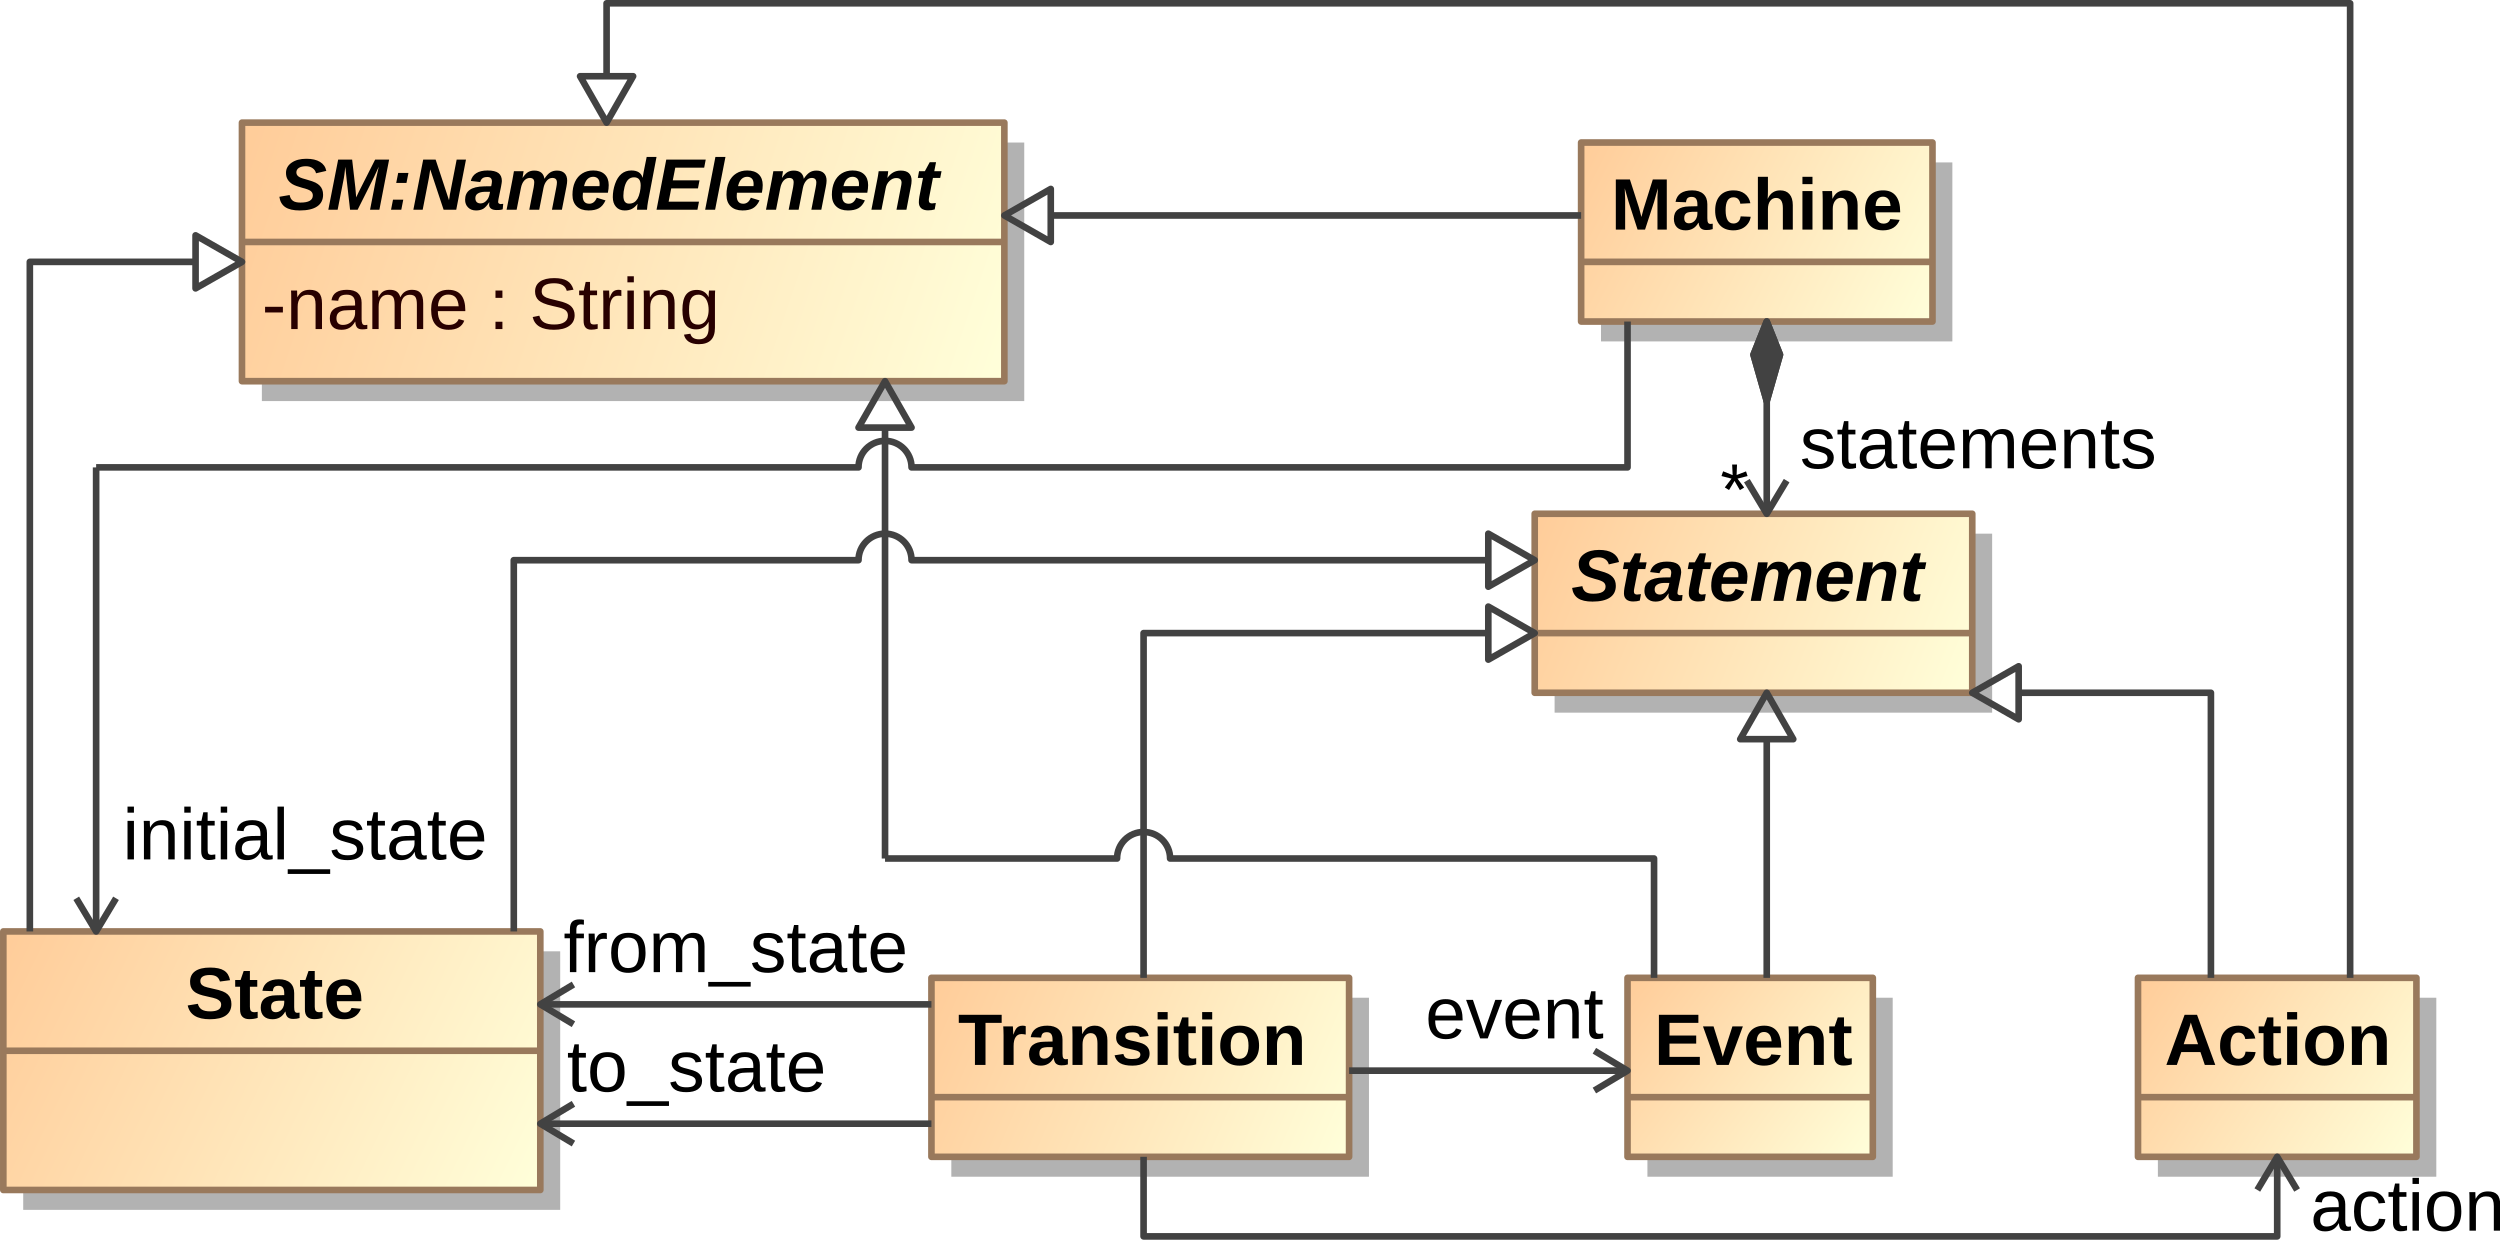
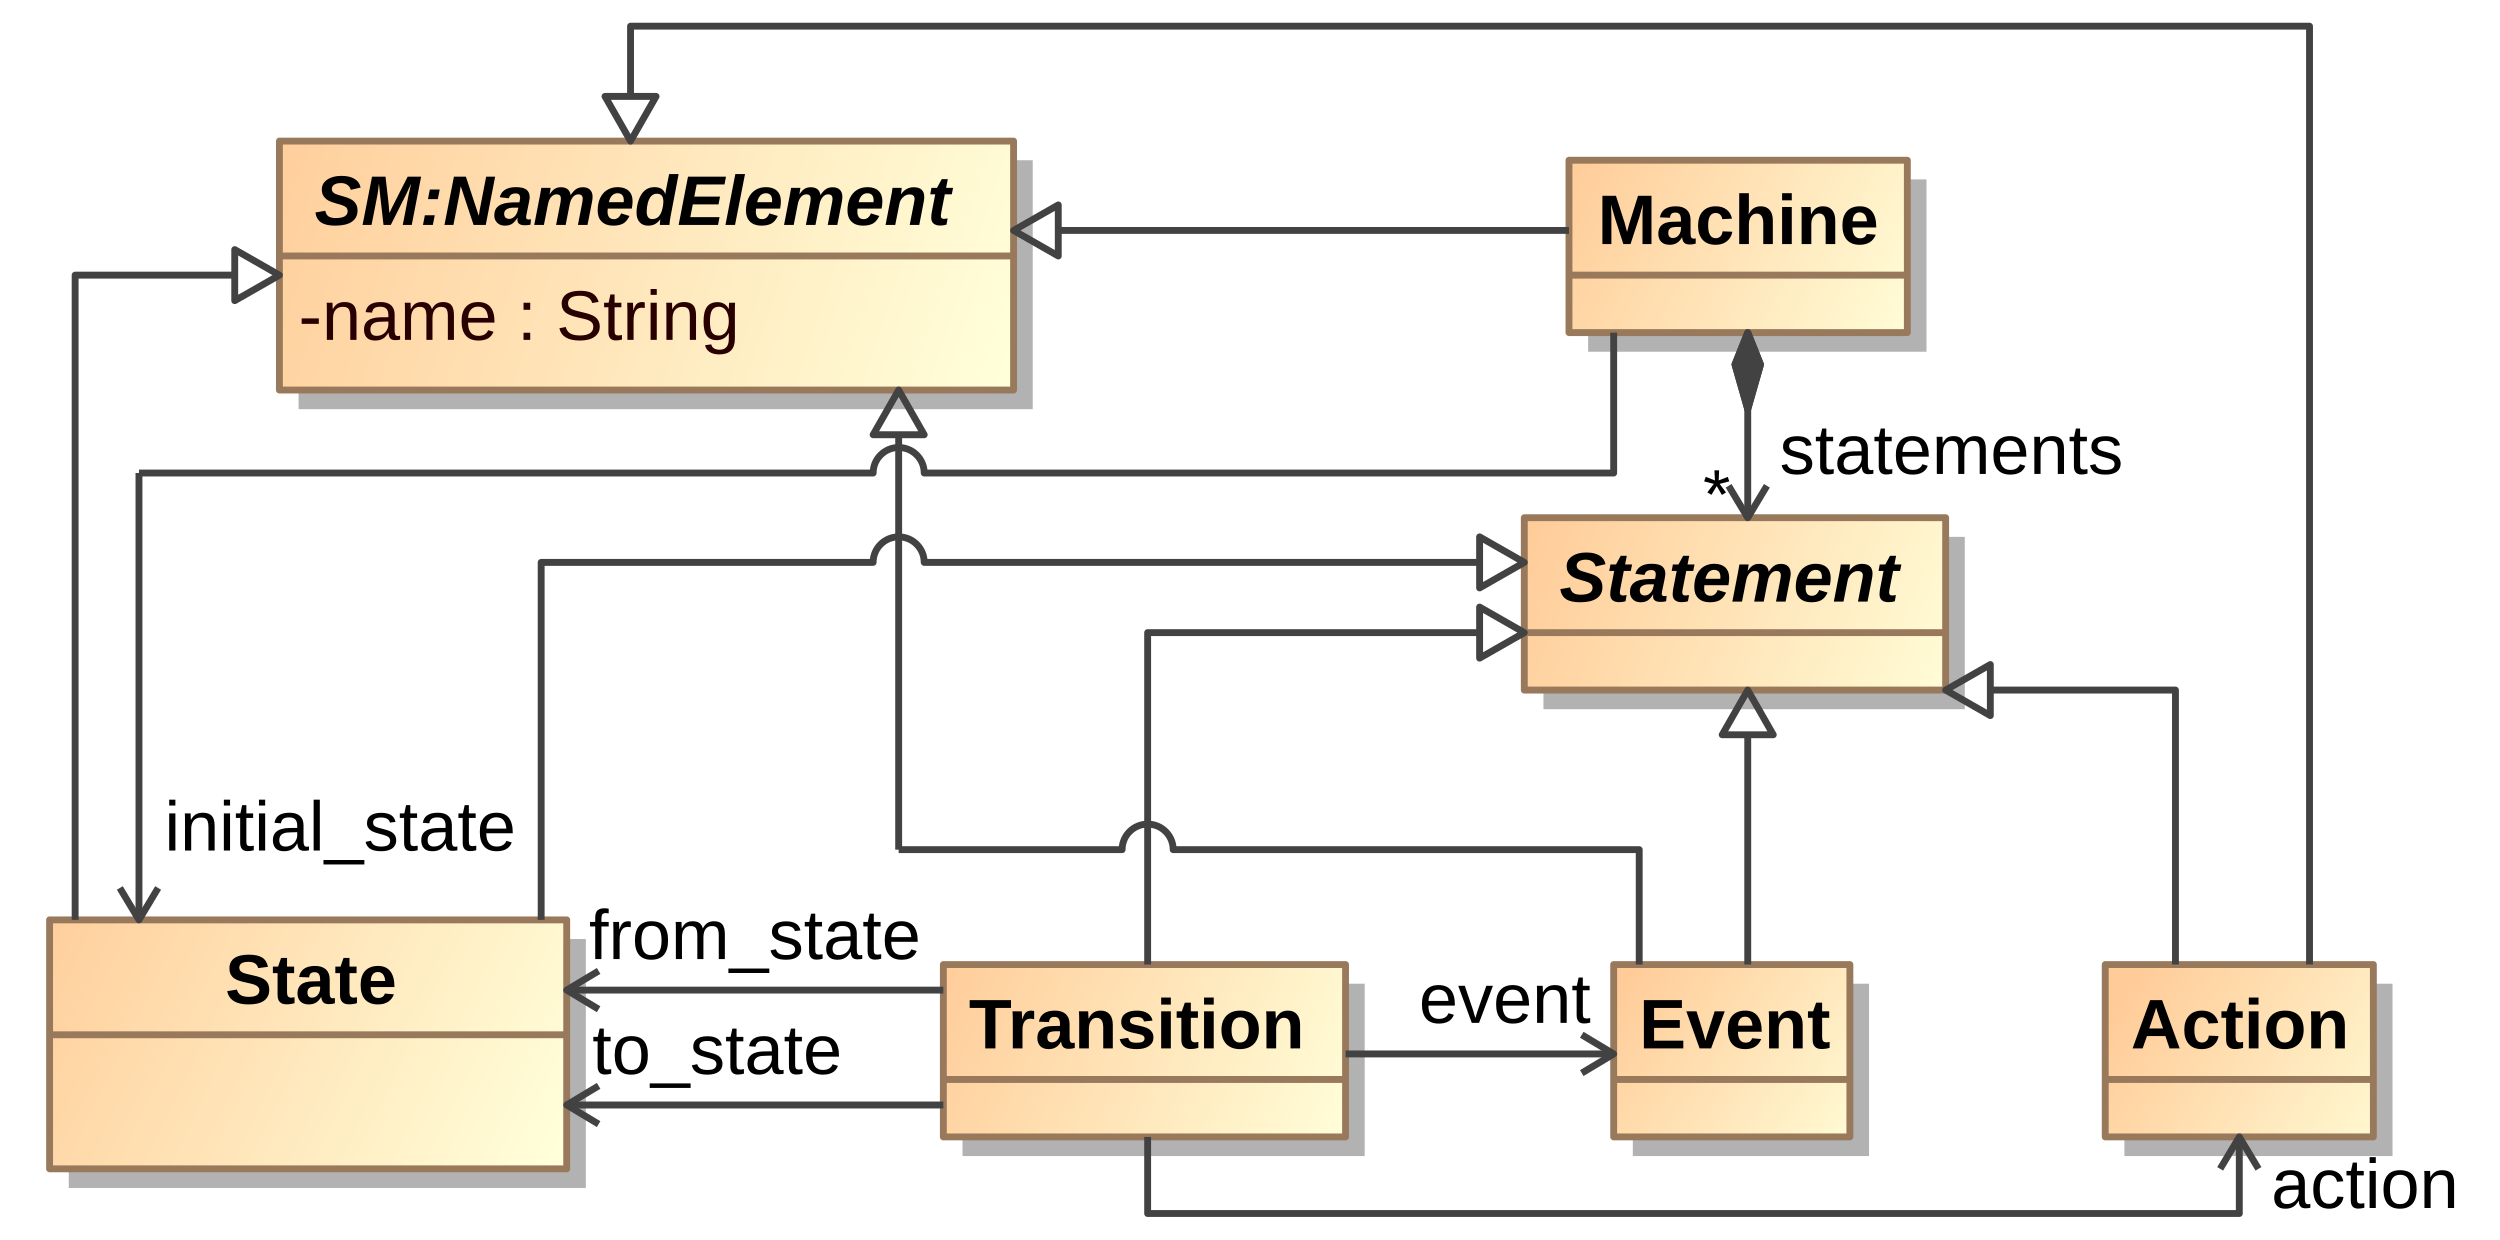
<svg xmlns="http://www.w3.org/2000/svg" xmlns:xlink="http://www.w3.org/1999/xlink" color-rendering="auto" color-interpolation="auto" text-rendering="auto" width="353.537" stroke-miterlimit="10" shape-rendering="auto" font-weight="normal" viewBox="0 0 377.106 187" height="175.312" font-style="normal" font-size="12" image-rendering="auto" id="svg3792" version="1.1" style="font-size:12px;font-style:normal;font-weight:normal;fill:#000000;fill-opacity:1;stroke:#000000;stroke-width:1;stroke-linecap:square;stroke-linejoin:miter;stroke-miterlimit:10;stroke-opacity:1;stroke-dasharray:none;stroke-dashoffset:0;font-family:Arial">
  <defs id="genericDefs">
    <defs id="defs1">
      <linearGradient spreadMethod="pad" id="linearGradient1" y2="120" y1="81" x2="214" gradientUnits="userSpaceOnUse" x1="99">
        <stop id="stop3799" offset="0%" stop-color="rgb(255,204,153)" stop-opacity="1" />
        <stop id="stop3801" offset="100%" stop-color="rgb(255,255,218)" stop-opacity="1" />
      </linearGradient>
      <linearGradient spreadMethod="pad" id="linearGradient2" y2="242" y1="203" x2="144" gradientUnits="userSpaceOnUse" x1="63">
        <stop id="stop3804" offset="0%" stop-color="rgb(255,204,153)" stop-opacity="1" />
        <stop id="stop3806" offset="100%" stop-color="rgb(255,255,218)" stop-opacity="1" />
      </linearGradient>
      <linearGradient spreadMethod="pad" id="linearGradient3" y2="167" y1="140" x2="360" gradientUnits="userSpaceOnUse" x1="294">
        <stop id="stop3809" offset="0%" stop-color="rgb(255,204,153)" stop-opacity="1" />
        <stop id="stop3811" offset="100%" stop-color="rgb(255,255,218)" stop-opacity="1" />
      </linearGradient>
      <linearGradient spreadMethod="pad" id="linearGradient4" y2="237" y1="210" x2="266" gradientUnits="userSpaceOnUse" x1="203">
        <stop id="stop3814" offset="0%" stop-color="rgb(255,204,153)" stop-opacity="1" />
        <stop id="stop3816" offset="100%" stop-color="rgb(255,255,218)" stop-opacity="1" />
      </linearGradient>
      <linearGradient spreadMethod="pad" id="linearGradient5" y2="111" y1="84" x2="354" gradientUnits="userSpaceOnUse" x1="301">
        <stop id="stop3819" offset="0%" stop-color="rgb(255,204,153)" stop-opacity="1" />
        <stop id="stop3821" offset="100%" stop-color="rgb(255,255,218)" stop-opacity="1" />
      </linearGradient>
      <linearGradient spreadMethod="pad" id="linearGradient6" y2="237" y1="210" x2="427" gradientUnits="userSpaceOnUse" x1="385">
        <stop id="stop3824" offset="0%" stop-color="rgb(255,204,153)" stop-opacity="1" />
        <stop id="stop3826" offset="100%" stop-color="rgb(255,255,218)" stop-opacity="1" />
      </linearGradient>
      <linearGradient spreadMethod="pad" id="linearGradient7" y2="237" y1="210" x2="345" gradientUnits="userSpaceOnUse" x1="308">
        <stop id="stop3829" offset="0%" stop-color="rgb(255,204,153)" stop-opacity="1" />
        <stop id="stop3831" offset="100%" stop-color="rgb(255,255,218)" stop-opacity="1" />
      </linearGradient>
      <clipPath id="clipPath1" clipPathUnits="userSpaceOnUse">
        <path id="path3834" d="m 0,-5 909,0 0,620 L 0,615 0,-5 z" />
      </clipPath>
    </defs>
-     <linearGradient xlink:href="#linearGradient1" id="linearGradient4131" gradientUnits="userSpaceOnUse" spreadMethod="pad" x1="99" y1="81" x2="214" y2="120" />
-     <linearGradient xlink:href="#linearGradient2" id="linearGradient4133" gradientUnits="userSpaceOnUse" spreadMethod="pad" x1="63" y1="203" x2="144" y2="242" />
-     <linearGradient xlink:href="#linearGradient3" id="linearGradient4135" gradientUnits="userSpaceOnUse" spreadMethod="pad" x1="294" y1="140" x2="360" y2="167" />
-     <linearGradient xlink:href="#linearGradient4" id="linearGradient4137" gradientUnits="userSpaceOnUse" spreadMethod="pad" x1="203" y1="210" x2="266" y2="237" />
-     <linearGradient xlink:href="#linearGradient5" id="linearGradient4139" gradientUnits="userSpaceOnUse" spreadMethod="pad" x1="301" y1="84" x2="354" y2="111" />
-     <linearGradient xlink:href="#linearGradient6" id="linearGradient4141" gradientUnits="userSpaceOnUse" spreadMethod="pad" x1="385" y1="210" x2="427" y2="237" />
-     <linearGradient xlink:href="#linearGradient7" id="linearGradient4143" gradientUnits="userSpaceOnUse" spreadMethod="pad" x1="308" y1="210" x2="345" y2="237" />
+     <linearGradient xlink:href="#linearGradient1" id="linearGradient4131" gradientUnits="userSpaceOnUse" spreadMethod="pad" x1="99" y1="81" x2="214" y2="120" gradientTransform="matrix(1.038445,0,0,1.038521,-9.671272,-6.009288)" />
+     <linearGradient xlink:href="#linearGradient2" id="linearGradient4133" gradientUnits="userSpaceOnUse" spreadMethod="pad" x1="63" y1="203" x2="144" y2="242" gradientTransform="matrix(1.038445,0,0,1.038521,-9.671272,-6.009288)" />
+     <linearGradient xlink:href="#linearGradient3" id="linearGradient4135" gradientUnits="userSpaceOnUse" spreadMethod="pad" x1="294" y1="140" x2="360" y2="167" gradientTransform="matrix(1.038445,0,0,1.038521,-9.671272,-6.009288)" />
+     <linearGradient xlink:href="#linearGradient4" id="linearGradient4137" gradientUnits="userSpaceOnUse" spreadMethod="pad" x1="203" y1="210" x2="266" y2="237" gradientTransform="matrix(1.038445,0,0,1.038521,-9.671272,-6.009288)" />
+     <linearGradient xlink:href="#linearGradient5" id="linearGradient4139" gradientUnits="userSpaceOnUse" spreadMethod="pad" x1="301" y1="84" x2="354" y2="111" gradientTransform="matrix(1.038445,0,0,1.038521,-9.671272,-6.009288)" />
+     <linearGradient xlink:href="#linearGradient6" id="linearGradient4141" gradientUnits="userSpaceOnUse" spreadMethod="pad" x1="385" y1="210" x2="427" y2="237" gradientTransform="matrix(1.038445,0,0,1.038521,-9.671272,-6.009288)" />
+     <linearGradient xlink:href="#linearGradient7" id="linearGradient4143" gradientUnits="userSpaceOnUse" spreadMethod="pad" x1="308" y1="210" x2="345" y2="237" gradientTransform="matrix(1.038445,0,0,1.038521,-9.671272,-6.009288)" />
  </defs>
-   <text x="153" space="preserve" y="18.138" font-weight="normal" clip-path="url(#clipPath1)" id="text3856" style="font-size:11px;font-weight:normal;stroke:none" transform="translate(-62.5,-62.5)" />
-   <rect x="102" y="84" clip-path="url(#clipPath1)" width="115" height="39" id="rect3866" style="font-size:11px;font-weight:bold;fill:#b2b2b2;stroke:none" transform="translate(-62.5,-62.5)" />
-   <rect x="99" y="81" clip-path="url(#clipPath1)" width="115" height="39" id="rect3868" style="font-size:11px;font-weight:bold;fill:url(#linearGradient4131);stroke:none" transform="translate(-62.5,-62.5)" />
-   <rect x="99" y="81" clip-path="url(#clipPath1)" width="115" height="39" id="rect3870" style="font-size:11px;font-weight:bold;fill:none;stroke:#99795c;stroke-linecap:butt;stroke-linejoin:round" transform="translate(-62.5,-62.5)" />
-   <line clip-path="url(#clipPath1)" x1="99" x2="214" y1="99" y2="99" id="line3872" style="font-size:11px;font-weight:bold;fill:none;stroke:#99795c;stroke-linecap:butt;stroke-linejoin:round" transform="translate(-62.5,-62.5)" />
-   <text x="102" y="112.138" clip-path="url(#clipPath1)" font-weight="normal" space="preserve" id="text3874" style="font-size:11px;font-weight:normal;fill:#280000;stroke:none" transform="translate(-62.5,-62.5)">-name : String</text>
-   <text font-style="italic" x="104.5" space="preserve" y="94.138" clip-path="url(#clipPath1)" id="text3876" style="font-size:11px;font-style:italic;font-weight:bold;stroke:none" transform="translate(-62.5,-62.5)">SM:NamedElement</text>
-   <rect x="66" y="206" clip-path="url(#clipPath1)" width="81" height="39" id="rect3878" style="font-size:11px;font-weight:bold;fill:#b2b2b2;stroke:none" transform="translate(-62.5,-62.5)" />
-   <rect x="63" y="203" clip-path="url(#clipPath1)" width="81" height="39" id="rect3880" style="font-size:11px;font-weight:bold;fill:url(#linearGradient4133);stroke:none" transform="translate(-62.5,-62.5)" />
-   <rect x="63" y="203" clip-path="url(#clipPath1)" width="81" height="39" id="rect3882" style="font-size:11px;font-weight:bold;fill:none;stroke:#99795c;stroke-linecap:butt;stroke-linejoin:round" transform="translate(-62.5,-62.5)" />
-   <line clip-path="url(#clipPath1)" x1="63" x2="144" y1="221" y2="221" id="line3884" style="font-size:11px;font-weight:bold;fill:none;stroke:#99795c;stroke-linecap:butt;stroke-linejoin:round" transform="translate(-62.5,-62.5)" />
-   <text x="90.5" space="preserve" y="216.138" clip-path="url(#clipPath1)" id="text3886" style="font-size:11px;font-weight:bold;stroke:none" transform="translate(-62.5,-62.5)">State</text>
-   <rect x="297" y="143" clip-path="url(#clipPath1)" width="66" height="27" id="rect3888" style="font-size:11px;font-weight:bold;fill:#b2b2b2;stroke:none" transform="translate(-62.5,-62.5)" />
-   <rect x="294" y="140" clip-path="url(#clipPath1)" width="66" height="27" id="rect3890" style="font-size:11px;font-weight:bold;fill:url(#linearGradient4135);stroke:none" transform="translate(-62.5,-62.5)" />
-   <rect x="294" y="140" clip-path="url(#clipPath1)" width="66" height="27" id="rect3892" style="font-size:11px;font-weight:bold;fill:none;stroke:#99795c;stroke-linecap:butt;stroke-linejoin:round" transform="translate(-62.5,-62.5)" />
-   <line clip-path="url(#clipPath1)" x1="294" x2="360" y1="158" y2="158" id="line3894" style="font-size:11px;font-weight:bold;fill:none;stroke:#99795c;stroke-linecap:butt;stroke-linejoin:round" transform="translate(-62.5,-62.5)" />
-   <text font-style="italic" x="299.5" space="preserve" y="153.138" clip-path="url(#clipPath1)" id="text3896" style="font-size:11px;font-style:italic;font-weight:bold;stroke:none" transform="translate(-62.5,-62.5)">Statement</text>
-   <rect x="206" y="213" clip-path="url(#clipPath1)" width="63" height="27" id="rect3898" style="font-size:11px;font-weight:bold;fill:#b2b2b2;stroke:none" transform="translate(-62.5,-62.5)" />
-   <rect x="203" y="210" clip-path="url(#clipPath1)" width="63" height="27" id="rect3900" style="font-size:11px;font-weight:bold;fill:url(#linearGradient4137);stroke:none" transform="translate(-62.5,-62.5)" />
-   <rect x="203" y="210" clip-path="url(#clipPath1)" width="63" height="27" id="rect3902" style="font-size:11px;font-weight:bold;fill:none;stroke:#99795c;stroke-linecap:butt;stroke-linejoin:round" transform="translate(-62.5,-62.5)" />
-   <line clip-path="url(#clipPath1)" x1="203" x2="266" y1="228" y2="228" id="line3904" style="font-size:11px;font-weight:bold;fill:none;stroke:#99795c;stroke-linecap:butt;stroke-linejoin:round" transform="translate(-62.5,-62.5)" />
-   <text x="207" space="preserve" y="223.138" clip-path="url(#clipPath1)" id="text3906" style="font-size:11px;font-weight:bold;stroke:none" transform="translate(-62.5,-62.5)">Transition</text>
-   <rect x="304" y="87" clip-path="url(#clipPath1)" width="53" height="27" id="rect3908" style="font-size:11px;font-weight:bold;fill:#b2b2b2;stroke:none" transform="translate(-62.5,-62.5)" />
-   <rect x="301" y="84" clip-path="url(#clipPath1)" width="53" height="27" id="rect3910" style="font-size:11px;font-weight:bold;fill:url(#linearGradient4139);stroke:none" transform="translate(-62.5,-62.5)" />
-   <rect x="301" y="84" clip-path="url(#clipPath1)" width="53" height="27" id="rect3912" style="font-size:11px;font-weight:bold;fill:none;stroke:#99795c;stroke-linecap:butt;stroke-linejoin:round" transform="translate(-62.5,-62.5)" />
-   <line clip-path="url(#clipPath1)" x1="301" x2="354" y1="102" y2="102" id="line3914" style="font-size:11px;font-weight:bold;fill:none;stroke:#99795c;stroke-linecap:butt;stroke-linejoin:round" transform="translate(-62.5,-62.5)" />
-   <text x="305.5" space="preserve" y="97.138" clip-path="url(#clipPath1)" id="text3916" style="font-size:11px;font-weight:bold;stroke:none" transform="translate(-62.5,-62.5)">Machine</text>
-   <rect x="388" y="213" clip-path="url(#clipPath1)" width="42" height="27" id="rect3918" style="font-size:11px;font-weight:bold;fill:#b2b2b2;stroke:none" transform="translate(-62.5,-62.5)" />
-   <rect x="385" y="210" clip-path="url(#clipPath1)" width="42" height="27" id="rect3920" style="font-size:11px;font-weight:bold;fill:url(#linearGradient4141);stroke:none" transform="translate(-62.5,-62.5)" />
-   <rect x="385" y="210" clip-path="url(#clipPath1)" width="42" height="27" id="rect3922" style="font-size:11px;font-weight:bold;fill:none;stroke:#99795c;stroke-linecap:butt;stroke-linejoin:round" transform="translate(-62.5,-62.5)" />
-   <line clip-path="url(#clipPath1)" x1="385" x2="427" y1="228" y2="228" id="line3924" style="font-size:11px;font-weight:bold;fill:none;stroke:#99795c;stroke-linecap:butt;stroke-linejoin:round" transform="translate(-62.5,-62.5)" />
-   <text x="389" space="preserve" y="223.138" clip-path="url(#clipPath1)" id="text3926" style="font-size:11px;font-weight:bold;stroke:none" transform="translate(-62.5,-62.5)">Action</text>
-   <rect x="311" y="213" clip-path="url(#clipPath1)" width="37" height="27" id="rect3928" style="font-size:11px;font-weight:bold;fill:#b2b2b2;stroke:none" transform="translate(-62.5,-62.5)" />
-   <rect x="308" y="210" clip-path="url(#clipPath1)" width="37" height="27" id="rect3930" style="font-size:11px;font-weight:bold;fill:url(#linearGradient4143);stroke:none" transform="translate(-62.5,-62.5)" />
-   <rect x="308" y="210" clip-path="url(#clipPath1)" width="37" height="27" id="rect3932" style="font-size:11px;font-weight:bold;fill:none;stroke:#99795c;stroke-linecap:butt;stroke-linejoin:round" transform="translate(-62.5,-62.5)" />
-   <line clip-path="url(#clipPath1)" x1="308" x2="345" y1="228" y2="228" id="line3934" style="font-size:11px;font-weight:bold;fill:none;stroke:#99795c;stroke-linecap:butt;stroke-linejoin:round" transform="translate(-62.5,-62.5)" />
-   <text x="312" space="preserve" y="223.138" clip-path="url(#clipPath1)" id="text3936" style="font-size:11px;font-weight:bold;stroke:none" transform="translate(-62.5,-62.5)">Event</text>
-   <polygon clip-path="url(#clipPath1)" points="154,81 158,74 150,74 " id="polygon3938" style="font-size:11px;font-weight:bold;fill:none;stroke:#424242;stroke-linecap:butt;stroke-linejoin:round" transform="translate(-62.5,-62.5)" />
-   <path d="m 154,74 0,-11 263,0 0,147" clip-path="url(#clipPath1)" id="path3940" style="font-size:11px;font-weight:bold;fill:none;stroke:#424242;stroke-linecap:butt;stroke-linejoin:round" transform="translate(-62.5,-62.5)" />
-   <path d="m 80,198 -3,5 -3,-5" clip-path="url(#clipPath1)" id="path3942" style="font-size:11px;font-weight:bold;fill:none;stroke:#424242;stroke-linecap:butt;stroke-linejoin:round" transform="translate(-62.5,-62.5)" />
-   <path d="m 77,203 0,-70 m 0,0 115,0 c 0,-2.209 1.791,-4 4,-4 2.209,0 4,1.791 4,4 l 108,0 0,-22" clip-path="url(#clipPath1)" id="path3944" style="font-size:11px;font-weight:bold;fill:none;stroke:#424242;stroke-linecap:butt;stroke-linejoin:round" transform="translate(-62.5,-62.5)" />
-   <text x="81" space="preserve" y="192.138" font-weight="normal" clip-path="url(#clipPath1)" id="text3946" style="font-size:11px;font-weight:normal;stroke:none" transform="translate(-62.5,-62.5)">initial_state</text>
-   <path d="m 403,242 3,-5 3,5" clip-path="url(#clipPath1)" id="path3948" style="font-size:11px;font-weight:bold;fill:none;stroke:#424242;stroke-linecap:butt;stroke-linejoin:round" transform="translate(-62.5,-62.5)" />
-   <path d="m 406,237 0,12 -171,0 0,-12" clip-path="url(#clipPath1)" id="path3950" style="font-size:11px;font-weight:bold;fill:none;stroke:#424242;stroke-linecap:butt;stroke-linejoin:round" transform="translate(-62.5,-62.5)" />
-   <text x="411" space="preserve" y="248.138" font-weight="normal" clip-path="url(#clipPath1)" id="text3952" style="font-size:11px;font-weight:normal;stroke:none" transform="translate(-62.5,-62.5)">action</text>
-   <polygon clip-path="url(#clipPath1)" points="294,147 287,143 287,151 " id="polygon3954" style="font-size:11px;font-weight:bold;fill:none;stroke:#424242;stroke-linecap:butt;stroke-linejoin:round" transform="translate(-62.5,-62.5)" />
-   <path d="m 287,147 -87,0 c 0,-2.209 -1.791,-4 -4,-4 -2.209,0 -4,1.791 -4,4 l -52,0 0,56" clip-path="url(#clipPath1)" id="path3956" style="font-size:11px;font-weight:bold;fill:none;stroke:#424242;stroke-linecap:butt;stroke-linejoin:round" transform="translate(-62.5,-62.5)" />
-   <polygon clip-path="url(#clipPath1)" points="196,120 192,127 200,127 " id="polygon3958" style="font-size:11px;font-weight:bold;fill:none;stroke:#424242;stroke-linecap:butt;stroke-linejoin:round" transform="translate(-62.5,-62.5)" />
-   <path d="m 196,127 0,65 m 0,0 35,0 c 0,-2.209 1.791,-4 4,-4 2.209,0 4,1.791 4,4 l 73,0 0,18" clip-path="url(#clipPath1)" id="path3960" style="font-size:11px;font-weight:bold;fill:none;stroke:#424242;stroke-linecap:butt;stroke-linejoin:round" transform="translate(-62.5,-62.5)" />
-   <polygon clip-path="url(#clipPath1)" points="99,102 92,98 92,106 " id="polygon3962" style="font-size:11px;font-weight:bold;fill:none;stroke:#424242;stroke-linecap:butt;stroke-linejoin:round" transform="translate(-62.5,-62.5)" />
-   <path d="m 92,102 -25,0 0,101" clip-path="url(#clipPath1)" id="path3964" style="font-size:11px;font-weight:bold;fill:none;stroke:#424242;stroke-linecap:butt;stroke-linejoin:round" transform="translate(-62.5,-62.5)" />
-   <polygon clip-path="url(#clipPath1)" points="214,95 221,99 221,91 " id="polygon3966" style="font-size:11px;font-weight:bold;fill:none;stroke:#424242;stroke-linecap:butt;stroke-linejoin:round" transform="translate(-62.5,-62.5)" />
-   <path d="m 221,95 80,0" clip-path="url(#clipPath1)" id="path3968" style="font-size:11px;font-weight:bold;fill:none;stroke:#424242;stroke-linecap:butt;stroke-linejoin:round" transform="translate(-62.5,-62.5)" />
-   <path d="m 149,235 -5,-3 5,-3" clip-path="url(#clipPath1)" id="path3970" style="font-size:11px;font-weight:bold;fill:none;stroke:#424242;stroke-linecap:butt;stroke-linejoin:round" transform="translate(-62.5,-62.5)" />
-   <path d="m 144,232 59,0" clip-path="url(#clipPath1)" id="path3972" style="font-size:11px;font-weight:bold;fill:none;stroke:#424242;stroke-linecap:butt;stroke-linejoin:round" transform="translate(-62.5,-62.5)" />
-   <text x="148" space="preserve" y="227.138" font-weight="normal" clip-path="url(#clipPath1)" id="text3974" style="font-size:11px;font-weight:normal;stroke:none" transform="translate(-62.5,-62.5)">to_state</text>
-   <polygon clip-path="url(#clipPath1)" points="294,158 287,154 287,162 " id="polygon3976" style="font-size:11px;font-weight:bold;fill:none;stroke:#424242;stroke-linecap:butt;stroke-linejoin:round" transform="translate(-62.5,-62.5)" />
-   <path d="m 287,158 -52,0 0,52" clip-path="url(#clipPath1)" id="path3978" style="font-size:11px;font-weight:bold;fill:none;stroke:#424242;stroke-linecap:butt;stroke-linejoin:round" transform="translate(-62.5,-62.5)" />
-   <path d="m 149,217 -5,-3 5,-3" clip-path="url(#clipPath1)" id="path3980" style="font-size:11px;font-weight:bold;fill:none;stroke:#424242;stroke-linecap:butt;stroke-linejoin:round" transform="translate(-62.5,-62.5)" />
-   <path d="m 144,214 59,0" clip-path="url(#clipPath1)" id="path3982" style="font-size:11px;font-weight:bold;fill:none;stroke:#424242;stroke-linecap:butt;stroke-linejoin:round" transform="translate(-62.5,-62.5)" />
-   <text x="147.5" space="preserve" y="209.138" font-weight="normal" clip-path="url(#clipPath1)" id="text3984" style="font-size:11px;font-weight:normal;stroke:none" transform="translate(-62.5,-62.5)">from_state</text>
-   <polygon clip-path="url(#clipPath1)" points="329,167 325,174 333,174 " id="polygon3986" style="font-size:11px;font-weight:bold;fill:none;stroke:#424242;stroke-linecap:butt;stroke-linejoin:round" transform="translate(-62.5,-62.5)" />
-   <path d="m 329,174 0,36" clip-path="url(#clipPath1)" id="path3988" style="font-size:11px;font-weight:bold;fill:none;stroke:#424242;stroke-linecap:butt;stroke-linejoin:round" transform="translate(-62.5,-62.5)" />
-   <polygon clip-path="url(#clipPath1)" points="360,167 367,171 367,163 " id="polygon3990" style="font-size:11px;font-weight:bold;fill:none;stroke:#424242;stroke-linecap:butt;stroke-linejoin:round" transform="translate(-62.5,-62.5)" />
-   <path d="m 367,167 29,0 0,43" clip-path="url(#clipPath1)" id="path3992" style="font-size:11px;font-weight:bold;fill:none;stroke:#424242;stroke-linecap:butt;stroke-linejoin:round" transform="translate(-62.5,-62.5)" />
-   <path d="m 303,221 5,3 -5,3" clip-path="url(#clipPath1)" id="path3994" style="font-size:11px;font-weight:bold;fill:none;stroke:#424242;stroke-linecap:butt;stroke-linejoin:round" transform="translate(-62.5,-62.5)" />
-   <path d="m 308,224 -42,0" clip-path="url(#clipPath1)" id="path3996" style="font-size:11px;font-weight:bold;fill:none;stroke:#424242;stroke-linecap:butt;stroke-linejoin:round" transform="translate(-62.5,-62.5)" />
-   <text x="277.5" space="preserve" y="219.138" font-weight="normal" clip-path="url(#clipPath1)" id="text3998" style="font-size:11px;font-weight:normal;stroke:none" transform="translate(-62.5,-62.5)">event</text>
-   <polygon clip-path="url(#clipPath1)" points="331,116 329,111 327,116 329,123 " id="polygon4000" style="font-size:11px;font-weight:bold;fill:none;stroke:#424242;stroke-linecap:butt;stroke-linejoin:round" transform="translate(-62.5,-62.5)" />
-   <polygon clip-path="url(#clipPath1)" points="331,116 329,111 327,116 329,123 " id="polygon4002" style="font-size:11px;font-weight:bold;fill:#424242;stroke:none" transform="translate(-62.5,-62.5)" />
-   <polygon clip-path="url(#clipPath1)" points="331,116 329,111 327,116 329,123 " id="polygon4004" style="font-size:11px;font-weight:bold;fill:none;stroke:#424242;stroke-linecap:butt;stroke-linejoin:round" transform="translate(-62.5,-62.5)" />
-   <path d="m 332,135 -3,5 -3,-5" clip-path="url(#clipPath1)" id="path4006" style="font-size:11px;font-weight:bold;fill:none;stroke:#424242;stroke-linecap:butt;stroke-linejoin:round" transform="translate(-62.5,-62.5)" />
-   <path d="m 329,140 0,-17" clip-path="url(#clipPath1)" id="path4008" style="font-size:11px;font-weight:bold;fill:none;stroke:#424242;stroke-linecap:butt;stroke-linejoin:round" transform="translate(-62.5,-62.5)" />
-   <text x="334" space="preserve" y="133.138" font-weight="normal" clip-path="url(#clipPath1)" id="text4010" style="font-size:11px;font-weight:normal;stroke:none" transform="translate(-62.5,-62.5)">statements</text>
-   <text x="322" space="preserve" y="140.138" font-weight="normal" clip-path="url(#clipPath1)" id="text4012" style="font-size:11px;font-weight:normal;stroke:none" transform="translate(-62.5,-62.5)">*</text>
+   <g id="g4238" transform="matrix(0.9629786,0,0,0.9629078,6.99939,3.468124)" style="stroke-width:1.038">
+     <text transform="translate(-62.5,-62.5)" style="font-weight:normal;font-size:11px;stroke:none" id="text3856" clip-path="url(#clipPath1)" font-weight="normal" y="18.138" space="preserve" x="153" />
+     <rect transform="translate(-62.5,-62.5)" style="font-weight:bold;font-size:11px;fill:#b2b2b2;stroke:none" id="rect3866" height="39" width="115" clip-path="url(#clipPath1)" y="84" x="102" />
+     <rect transform="translate(-62.5,-62.5)" style="font-weight:bold;font-size:11px;fill:url(#linearGradient4131);stroke:none" id="rect3868" height="39" width="115" clip-path="url(#clipPath1)" y="81" x="99" />
+     <rect transform="translate(-62.5,-62.5)" style="font-weight:bold;font-size:11px;fill:none;stroke:#99795c;stroke-width:1.078;stroke-linecap:butt;stroke-linejoin:round" id="rect3870" height="39" width="115" clip-path="url(#clipPath1)" y="81" x="99" />
+     <line transform="translate(-62.5,-62.5)" style="font-weight:bold;font-size:11px;fill:none;stroke:#99795c;stroke-width:1.078;stroke-linecap:butt;stroke-linejoin:round" id="line3872" y2="99" y1="99" x2="214" x1="99" clip-path="url(#clipPath1)" />
+     <text transform="translate(-62.5,-62.5)" style="font-weight:normal;font-size:11px;fill:#280000;stroke:none" id="text3874" space="preserve" font-weight="normal" clip-path="url(#clipPath1)" y="112.138" x="102">-name : String</text>
+     <text transform="translate(-62.5,-62.5)" style="font-style:italic;font-weight:bold;font-size:11px;stroke:none" id="text3876" clip-path="url(#clipPath1)" y="94.138" space="preserve" x="104.5" font-style="italic">SM:NamedElement</text>
+     <rect transform="translate(-62.5,-62.5)" style="font-weight:bold;font-size:11px;fill:#b2b2b2;stroke:none" id="rect3878" height="39" width="81" clip-path="url(#clipPath1)" y="206" x="66" />
+     <rect transform="translate(-62.5,-62.5)" style="font-weight:bold;font-size:11px;fill:url(#linearGradient4133);stroke:none" id="rect3880" height="39" width="81" clip-path="url(#clipPath1)" y="203" x="63" />
+     <rect transform="translate(-62.5,-62.5)" style="font-weight:bold;font-size:11px;fill:none;stroke:#99795c;stroke-width:1.078;stroke-linecap:butt;stroke-linejoin:round" id="rect3882" height="39" width="81" clip-path="url(#clipPath1)" y="203" x="63" />
+     <line transform="translate(-62.5,-62.5)" style="font-weight:bold;font-size:11px;fill:none;stroke:#99795c;stroke-width:1.078;stroke-linecap:butt;stroke-linejoin:round" id="line3884" y2="221" y1="221" x2="144" x1="63" clip-path="url(#clipPath1)" />
+     <text transform="translate(-62.5,-62.5)" style="font-weight:bold;font-size:11px;stroke:none" id="text3886" clip-path="url(#clipPath1)" y="216.138" space="preserve" x="90.5">State</text>
+     <rect transform="translate(-62.5,-62.5)" style="font-weight:bold;font-size:11px;fill:#b2b2b2;stroke:none" id="rect3888" height="27" width="66" clip-path="url(#clipPath1)" y="143" x="297" />
+     <rect transform="translate(-62.5,-62.5)" style="font-weight:bold;font-size:11px;fill:url(#linearGradient4135);stroke:none" id="rect3890" height="27" width="66" clip-path="url(#clipPath1)" y="140" x="294" />
+     <rect transform="translate(-62.5,-62.5)" style="font-weight:bold;font-size:11px;fill:none;stroke:#99795c;stroke-width:1.078;stroke-linecap:butt;stroke-linejoin:round" id="rect3892" height="27" width="66" clip-path="url(#clipPath1)" y="140" x="294" />
+     <line transform="translate(-62.5,-62.5)" style="font-weight:bold;font-size:11px;fill:none;stroke:#99795c;stroke-width:1.078;stroke-linecap:butt;stroke-linejoin:round" id="line3894" y2="158" y1="158" x2="360" x1="294" clip-path="url(#clipPath1)" />
+     <text transform="translate(-62.5,-62.5)" style="font-style:italic;font-weight:bold;font-size:11px;stroke:none" id="text3896" clip-path="url(#clipPath1)" y="153.138" space="preserve" x="299.5" font-style="italic">Statement</text>
+     <rect transform="translate(-62.5,-62.5)" style="font-weight:bold;font-size:11px;fill:#b2b2b2;stroke:none" id="rect3898" height="27" width="63" clip-path="url(#clipPath1)" y="213" x="206" />
+     <rect transform="translate(-62.5,-62.5)" style="font-weight:bold;font-size:11px;fill:url(#linearGradient4137);stroke:none" id="rect3900" height="27" width="63" clip-path="url(#clipPath1)" y="210" x="203" />
+     <rect transform="translate(-62.5,-62.5)" style="font-weight:bold;font-size:11px;fill:none;stroke:#99795c;stroke-width:1.078;stroke-linecap:butt;stroke-linejoin:round" id="rect3902" height="27" width="63" clip-path="url(#clipPath1)" y="210" x="203" />
+     <line transform="translate(-62.5,-62.5)" style="font-weight:bold;font-size:11px;fill:none;stroke:#99795c;stroke-width:1.078;stroke-linecap:butt;stroke-linejoin:round" id="line3904" y2="228" y1="228" x2="266" x1="203" clip-path="url(#clipPath1)" />
+     <text transform="translate(-62.5,-62.5)" style="font-weight:bold;font-size:11px;stroke:none" id="text3906" clip-path="url(#clipPath1)" y="223.138" space="preserve" x="207">Transition</text>
+     <rect transform="translate(-62.5,-62.5)" style="font-weight:bold;font-size:11px;fill:#b2b2b2;stroke:none" id="rect3908" height="27" width="53" clip-path="url(#clipPath1)" y="87" x="304" />
+     <rect transform="translate(-62.5,-62.5)" style="font-weight:bold;font-size:11px;fill:url(#linearGradient4139);stroke:none" id="rect3910" height="27" width="53" clip-path="url(#clipPath1)" y="84" x="301" />
+     <rect transform="translate(-62.5,-62.5)" style="font-weight:bold;font-size:11px;fill:none;stroke:#99795c;stroke-width:1.078;stroke-linecap:butt;stroke-linejoin:round" id="rect3912" height="27" width="53" clip-path="url(#clipPath1)" y="84" x="301" />
+     <line transform="translate(-62.5,-62.5)" style="font-weight:bold;font-size:11px;fill:none;stroke:#99795c;stroke-width:1.078;stroke-linecap:butt;stroke-linejoin:round" id="line3914" y2="102" y1="102" x2="354" x1="301" clip-path="url(#clipPath1)" />
+     <text transform="translate(-62.5,-62.5)" style="font-weight:bold;font-size:11px;stroke:none" id="text3916" clip-path="url(#clipPath1)" y="97.138" space="preserve" x="305.5">Machine</text>
+     <rect transform="translate(-62.5,-62.5)" style="font-weight:bold;font-size:11px;fill:#b2b2b2;stroke:none" id="rect3918" height="27" width="42" clip-path="url(#clipPath1)" y="213" x="388" />
+     <rect transform="translate(-62.5,-62.5)" style="font-weight:bold;font-size:11px;fill:url(#linearGradient4141);stroke:none" id="rect3920" height="27" width="42" clip-path="url(#clipPath1)" y="210" x="385" />
+     <rect transform="translate(-62.5,-62.5)" style="font-weight:bold;font-size:11px;fill:none;stroke:#99795c;stroke-width:1.078;stroke-linecap:butt;stroke-linejoin:round" id="rect3922" height="27" width="42" clip-path="url(#clipPath1)" y="210" x="385" />
+     <line transform="translate(-62.5,-62.5)" style="font-weight:bold;font-size:11px;fill:none;stroke:#99795c;stroke-width:1.078;stroke-linecap:butt;stroke-linejoin:round" id="line3924" y2="228" y1="228" x2="427" x1="385" clip-path="url(#clipPath1)" />
+     <text transform="translate(-62.5,-62.5)" style="font-weight:bold;font-size:11px;stroke:none" id="text3926" clip-path="url(#clipPath1)" y="223.138" space="preserve" x="389">Action</text>
+     <rect transform="translate(-62.5,-62.5)" style="font-weight:bold;font-size:11px;fill:#b2b2b2;stroke:none" id="rect3928" height="27" width="37" clip-path="url(#clipPath1)" y="213" x="311" />
+     <rect transform="translate(-62.5,-62.5)" style="font-weight:bold;font-size:11px;fill:url(#linearGradient4143);stroke:none" id="rect3930" height="27" width="37" clip-path="url(#clipPath1)" y="210" x="308" />
+     <rect transform="translate(-62.5,-62.5)" style="font-weight:bold;font-size:11px;fill:none;stroke:#99795c;stroke-width:1.078;stroke-linecap:butt;stroke-linejoin:round" id="rect3932" height="27" width="37" clip-path="url(#clipPath1)" y="210" x="308" />
+     <line transform="translate(-62.5,-62.5)" style="font-weight:bold;font-size:11px;fill:none;stroke:#99795c;stroke-width:1.078;stroke-linecap:butt;stroke-linejoin:round" id="line3934" y2="228" y1="228" x2="345" x1="308" clip-path="url(#clipPath1)" />
+     <text transform="translate(-62.5,-62.5)" style="font-weight:bold;font-size:11px;stroke:none" id="text3936" clip-path="url(#clipPath1)" y="223.138" space="preserve" x="312">Event</text>
+     <polygon transform="translate(-62.5,-62.5)" style="font-weight:bold;font-size:11px;fill:none;stroke:#424242;stroke-width:1.078;stroke-linecap:butt;stroke-linejoin:round" id="polygon3938" points="150,74 154,81 158,74 " clip-path="url(#clipPath1)" />
+     <path transform="translate(-62.5,-62.5)" style="font-weight:bold;font-size:11px;fill:none;stroke:#424242;stroke-width:1.078;stroke-linecap:butt;stroke-linejoin:round" id="path3940" clip-path="url(#clipPath1)" d="m 154,74 0,-11 263,0 0,147" />
+     <path transform="translate(-62.5,-62.5)" style="font-weight:bold;font-size:11px;fill:none;stroke:#424242;stroke-width:1.078;stroke-linecap:butt;stroke-linejoin:round" id="path3942" clip-path="url(#clipPath1)" d="m 80,198 -3,5 -3,-5" />
+     <path transform="translate(-62.5,-62.5)" style="font-weight:bold;font-size:11px;fill:none;stroke:#424242;stroke-width:1.078;stroke-linecap:butt;stroke-linejoin:round" id="path3944" clip-path="url(#clipPath1)" d="m 77,203 0,-70 m 0,0 115,0 c 0,-2.209 1.791,-4 4,-4 2.209,0 4,1.791 4,4 l 108,0 0,-22" />
+     <text transform="translate(-62.5,-62.5)" style="font-weight:normal;font-size:11px;stroke:none" id="text3946" clip-path="url(#clipPath1)" font-weight="normal" y="192.138" space="preserve" x="81">initial_state</text>
+     <path transform="translate(-62.5,-62.5)" style="font-weight:bold;font-size:11px;fill:none;stroke:#424242;stroke-width:1.078;stroke-linecap:butt;stroke-linejoin:round" id="path3948" clip-path="url(#clipPath1)" d="m 403,242 3,-5 3,5" />
+     <path transform="translate(-62.5,-62.5)" style="font-weight:bold;font-size:11px;fill:none;stroke:#424242;stroke-width:1.078;stroke-linecap:butt;stroke-linejoin:round" id="path3950" clip-path="url(#clipPath1)" d="m 406,237 0,12 -171,0 0,-12" />
+     <text transform="translate(-62.5,-62.5)" style="font-weight:normal;font-size:11px;stroke:none" id="text3952" clip-path="url(#clipPath1)" font-weight="normal" y="248.138" space="preserve" x="411">action</text>
+     <polygon transform="translate(-62.5,-62.5)" style="font-weight:bold;font-size:11px;fill:none;stroke:#424242;stroke-width:1.078;stroke-linecap:butt;stroke-linejoin:round" id="polygon3954" points="287,151 294,147 287,143 " clip-path="url(#clipPath1)" />
+     <path transform="translate(-62.5,-62.5)" style="font-weight:bold;font-size:11px;fill:none;stroke:#424242;stroke-width:1.078;stroke-linecap:butt;stroke-linejoin:round" id="path3956" clip-path="url(#clipPath1)" d="m 287,147 -87,0 c 0,-2.209 -1.791,-4 -4,-4 -2.209,0 -4,1.791 -4,4 l -52,0 0,56" />
+     <polygon transform="translate(-62.5,-62.5)" style="font-weight:bold;font-size:11px;fill:none;stroke:#424242;stroke-width:1.078;stroke-linecap:butt;stroke-linejoin:round" id="polygon3958" points="200,127 196,120 192,127 " clip-path="url(#clipPath1)" />
+     <path transform="translate(-62.5,-62.5)" style="font-weight:bold;font-size:11px;fill:none;stroke:#424242;stroke-width:1.078;stroke-linecap:butt;stroke-linejoin:round" id="path3960" clip-path="url(#clipPath1)" d="m 196,127 0,65 m 0,0 35,0 c 0,-2.209 1.791,-4 4,-4 2.209,0 4,1.791 4,4 l 73,0 0,18" />
+     <polygon transform="translate(-62.5,-62.5)" style="font-weight:bold;font-size:11px;fill:none;stroke:#424242;stroke-width:1.078;stroke-linecap:butt;stroke-linejoin:round" id="polygon3962" points="92,106 99,102 92,98 " clip-path="url(#clipPath1)" />
+     <path transform="translate(-62.5,-62.5)" style="font-weight:bold;font-size:11px;fill:none;stroke:#424242;stroke-width:1.078;stroke-linecap:butt;stroke-linejoin:round" id="path3964" clip-path="url(#clipPath1)" d="m 92,102 -25,0 0,101" />
+     <polygon transform="translate(-62.5,-62.5)" style="font-weight:bold;font-size:11px;fill:none;stroke:#424242;stroke-width:1.078;stroke-linecap:butt;stroke-linejoin:round" id="polygon3966" points="221,91 214,95 221,99 " clip-path="url(#clipPath1)" />
+     <path transform="translate(-62.5,-62.5)" style="font-weight:bold;font-size:11px;fill:none;stroke:#424242;stroke-width:1.078;stroke-linecap:butt;stroke-linejoin:round" id="path3968" clip-path="url(#clipPath1)" d="m 221,95 80,0" />
+     <path transform="translate(-62.5,-62.5)" style="font-weight:bold;font-size:11px;fill:none;stroke:#424242;stroke-width:1.078;stroke-linecap:butt;stroke-linejoin:round" id="path3970" clip-path="url(#clipPath1)" d="m 149,235 -5,-3 5,-3" />
+     <path transform="translate(-62.5,-62.5)" style="font-weight:bold;font-size:11px;fill:none;stroke:#424242;stroke-width:1.078;stroke-linecap:butt;stroke-linejoin:round" id="path3972" clip-path="url(#clipPath1)" d="m 144,232 59,0" />
+     <text transform="translate(-62.5,-62.5)" style="font-weight:normal;font-size:11px;stroke:none" id="text3974" clip-path="url(#clipPath1)" font-weight="normal" y="227.138" space="preserve" x="148">to_state</text>
+     <polygon transform="translate(-62.5,-62.5)" style="font-weight:bold;font-size:11px;fill:none;stroke:#424242;stroke-width:1.078;stroke-linecap:butt;stroke-linejoin:round" id="polygon3976" points="287,162 294,158 287,154 " clip-path="url(#clipPath1)" />
+     <path transform="translate(-62.5,-62.5)" style="font-weight:bold;font-size:11px;fill:none;stroke:#424242;stroke-width:1.078;stroke-linecap:butt;stroke-linejoin:round" id="path3978" clip-path="url(#clipPath1)" d="m 287,158 -52,0 0,52" />
+     <path transform="translate(-62.5,-62.5)" style="font-weight:bold;font-size:11px;fill:none;stroke:#424242;stroke-width:1.078;stroke-linecap:butt;stroke-linejoin:round" id="path3980" clip-path="url(#clipPath1)" d="m 149,217 -5,-3 5,-3" />
+     <path transform="translate(-62.5,-62.5)" style="font-weight:bold;font-size:11px;fill:none;stroke:#424242;stroke-width:1.078;stroke-linecap:butt;stroke-linejoin:round" id="path3982" clip-path="url(#clipPath1)" d="m 144,214 59,0" />
+     <text transform="translate(-62.5,-62.5)" style="font-weight:normal;font-size:11px;stroke:none" id="text3984" clip-path="url(#clipPath1)" font-weight="normal" y="209.138" space="preserve" x="147.5">from_state</text>
+     <polygon transform="translate(-62.5,-62.5)" style="font-weight:bold;font-size:11px;fill:none;stroke:#424242;stroke-width:1.078;stroke-linecap:butt;stroke-linejoin:round" id="polygon3986" points="333,174 329,167 325,174 " clip-path="url(#clipPath1)" />
+     <path transform="translate(-62.5,-62.5)" style="font-weight:bold;font-size:11px;fill:none;stroke:#424242;stroke-width:1.078;stroke-linecap:butt;stroke-linejoin:round" id="path3988" clip-path="url(#clipPath1)" d="m 329,174 0,36" />
+     <polygon transform="translate(-62.5,-62.5)" style="font-weight:bold;font-size:11px;fill:none;stroke:#424242;stroke-width:1.078;stroke-linecap:butt;stroke-linejoin:round" id="polygon3990" points="367,163 360,167 367,171 " clip-path="url(#clipPath1)" />
+     <path transform="translate(-62.5,-62.5)" style="font-weight:bold;font-size:11px;fill:none;stroke:#424242;stroke-width:1.078;stroke-linecap:butt;stroke-linejoin:round" id="path3992" clip-path="url(#clipPath1)" d="m 367,167 29,0 0,43" />
+     <path transform="translate(-62.5,-62.5)" style="font-weight:bold;font-size:11px;fill:none;stroke:#424242;stroke-width:1.078;stroke-linecap:butt;stroke-linejoin:round" id="path3994" clip-path="url(#clipPath1)" d="m 303,221 5,3 -5,3" />
+     <path transform="translate(-62.5,-62.5)" style="font-weight:bold;font-size:11px;fill:none;stroke:#424242;stroke-width:1.078;stroke-linecap:butt;stroke-linejoin:round" id="path3996" clip-path="url(#clipPath1)" d="m 308,224 -42,0" />
+     <text transform="translate(-62.5,-62.5)" style="font-weight:normal;font-size:11px;stroke:none" id="text3998" clip-path="url(#clipPath1)" font-weight="normal" y="219.138" space="preserve" x="277.5">event</text>
+     <polygon transform="translate(-62.5,-62.5)" style="font-weight:bold;font-size:11px;fill:none;stroke:#424242;stroke-width:1.078;stroke-linecap:butt;stroke-linejoin:round" id="polygon4000" points="329,111 327,116 329,123 331,116 " clip-path="url(#clipPath1)" />
+     <polygon transform="translate(-62.5,-62.5)" style="font-weight:bold;font-size:11px;fill:#424242;stroke:none" id="polygon4002" points="331,116 329,111 327,116 329,123 " clip-path="url(#clipPath1)" />
+     <polygon transform="translate(-62.5,-62.5)" style="font-weight:bold;font-size:11px;fill:none;stroke:#424242;stroke-width:1.078;stroke-linecap:butt;stroke-linejoin:round" id="polygon4004" points="329,111 327,116 329,123 331,116 " clip-path="url(#clipPath1)" />
+     <path transform="translate(-62.5,-62.5)" style="font-weight:bold;font-size:11px;fill:none;stroke:#424242;stroke-width:1.078;stroke-linecap:butt;stroke-linejoin:round" id="path4006" clip-path="url(#clipPath1)" d="m 332,135 -3,5 -3,-5" />
+     <path transform="translate(-62.5,-62.5)" style="font-weight:bold;font-size:11px;fill:none;stroke:#424242;stroke-width:1.078;stroke-linecap:butt;stroke-linejoin:round" id="path4008" clip-path="url(#clipPath1)" d="m 329,140 0,-17" />
+     <text transform="translate(-62.5,-62.5)" style="font-weight:normal;font-size:11px;stroke:none" id="text4010" clip-path="url(#clipPath1)" font-weight="normal" y="133.138" space="preserve" x="334">statements</text>
+     <text transform="translate(-62.5,-62.5)" style="font-weight:normal;font-size:11px;stroke:none" id="text4012" clip-path="url(#clipPath1)" font-weight="normal" y="140.138" space="preserve" x="322">*</text>
+   </g>
</svg>
